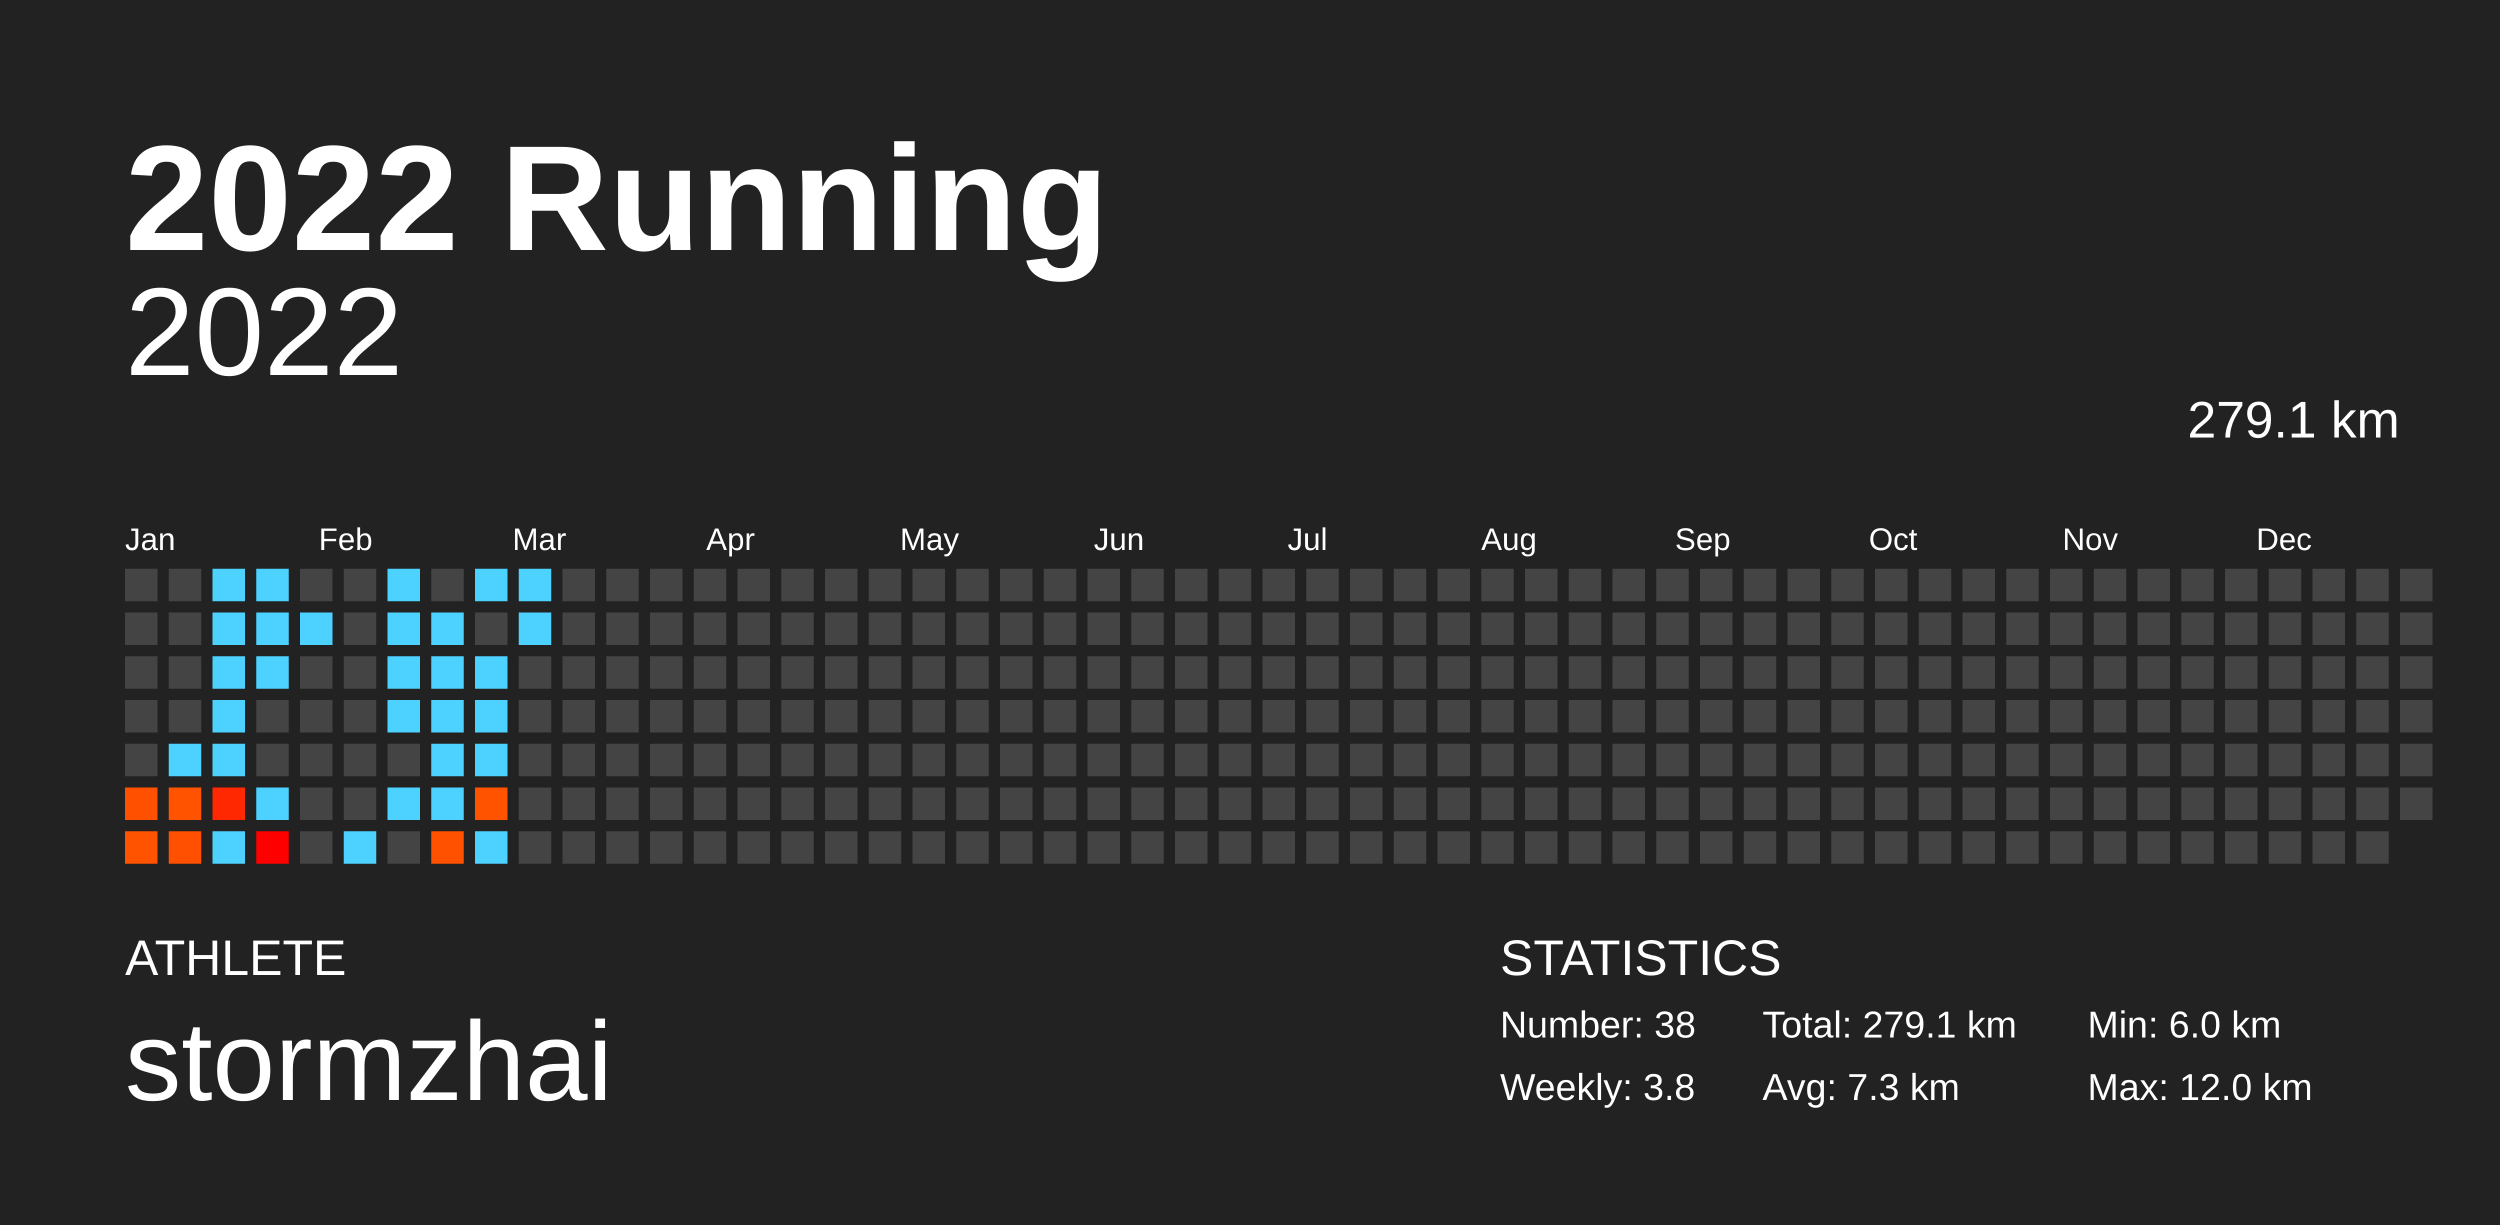
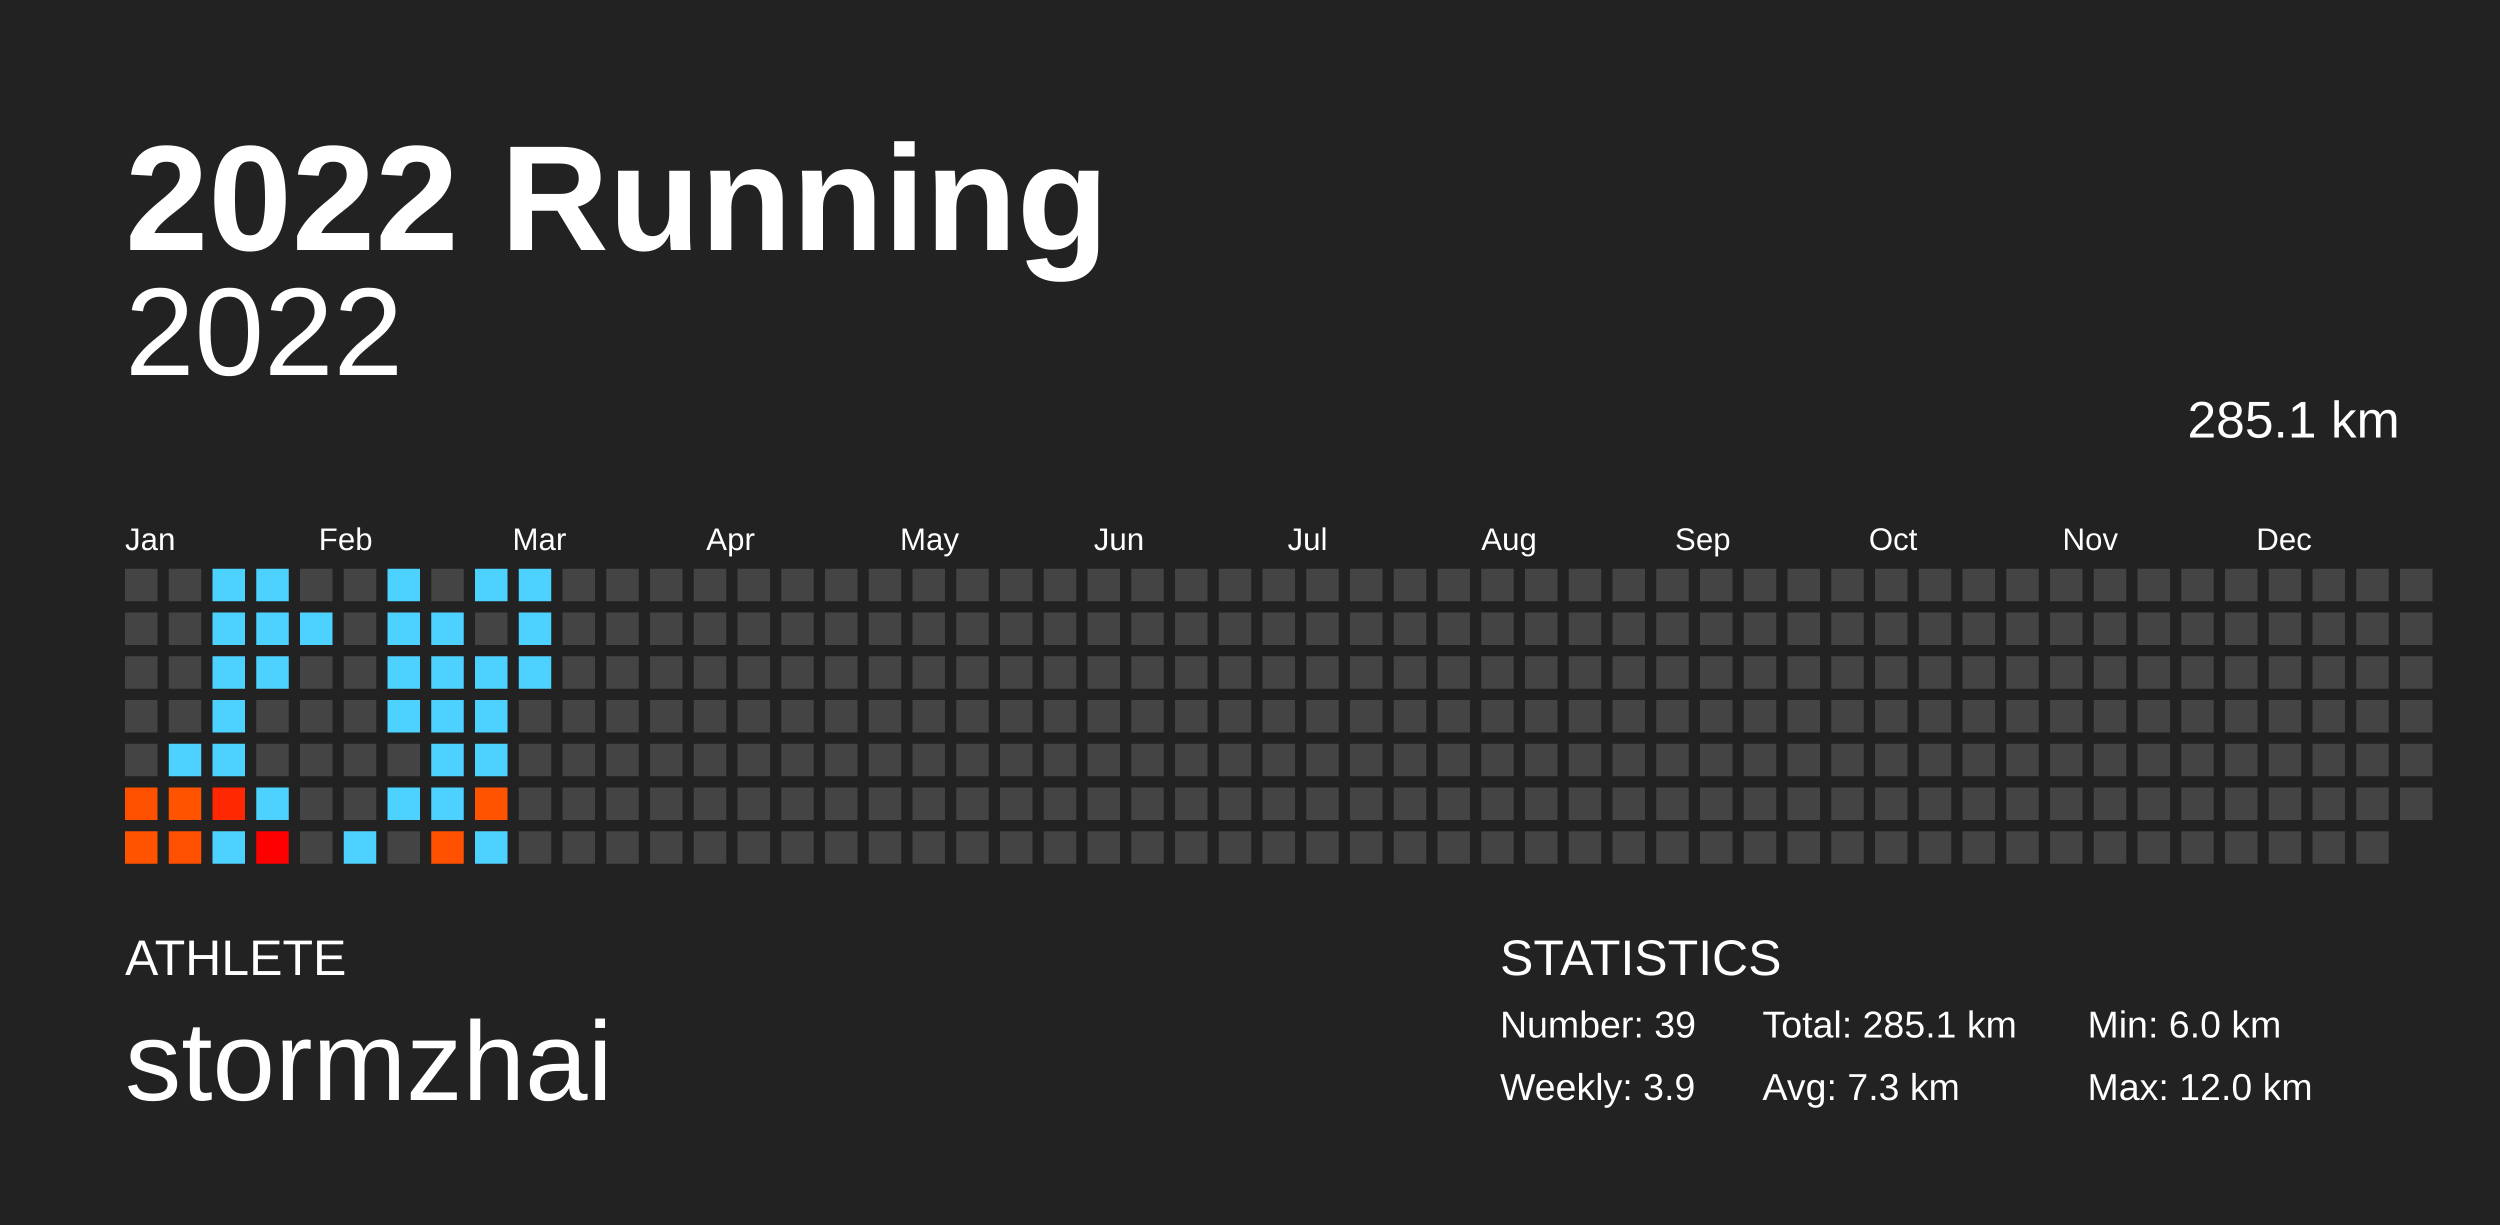
<svg xmlns="http://www.w3.org/2000/svg" baseProfile="full" height="98mm" version="1.1" viewBox="0,0,200,98" width="200mm">
  <defs />
  <rect fill="#222222" height="98" width="200" x="0" y="0" />
  <text fill="#FFFFFF" style="font-size:12px; font-family:Arial; font-weight:bold;" x="10" y="20">2022 Running</text>
  <text fill="#FFFFFF" style="font-size:4px; font-family:Arial" x="10" y="78">ATHLETE</text>
  <text fill="#FFFFFF" style="font-size:9px; font-family:Arial" x="10" y="88">stormzhai</text>
  <text fill="#FFFFFF" style="font-size:4px; font-family:Arial" x="120" y="78">STATISTICS</text>
-   <text fill="#FFFFFF" style="font-size:3px; font-family:Arial" x="120" y="83">Number: 38</text>
-   <text fill="#FFFFFF" style="font-size:3px; font-family:Arial" x="120" y="88">Weekly: 3.8</text>
-   <text fill="#FFFFFF" style="font-size:3px; font-family:Arial" x="141" y="83">Total: 279.1 km</text>
+   <text fill="#FFFFFF" style="font-size:3px; font-family:Arial" x="120" y="83">Number: 39</text>
+   <text fill="#FFFFFF" style="font-size:3px; font-family:Arial" x="120" y="88">Weekly: 3.9</text>
+   <text fill="#FFFFFF" style="font-size:3px; font-family:Arial" x="141" y="83">Total: 285.1 km</text>
  <text fill="#FFFFFF" style="font-size:3px; font-family:Arial" x="141" y="88">Avg: 7.3 km</text>
  <text fill="#FFFFFF" style="font-size:3px; font-family:Arial" x="167" y="83">Min: 6.0 km</text>
  <text fill="#FFFFFF" style="font-size:3px; font-family:Arial" x="167" y="88">Max: 12.0 km</text>
  <text alignment-baseline="hanging" fill="#FFFFFF" style="font-size:10.0px; font-family:Arial;" x="10" y="30">2022</text>
-   <text alignment-baseline="hanging" fill="#FFFFFF" style="font-size:4.125px; font-family:Arial;" x="175" y="35">279.1 km</text>
+   <text alignment-baseline="hanging" fill="#FFFFFF" style="font-size:4.125px; font-family:Arial;" x="175" y="35">285.1 km</text>
  <text fill="#FFFFFF" style="font-size:2.5px; font-family:Arial" x="10.0" y="44">Jan</text>
  <text fill="#FFFFFF" style="font-size:2.5px; font-family:Arial" x="25.5" y="44">Feb</text>
  <text fill="#FFFFFF" style="font-size:2.5px; font-family:Arial" x="41.0" y="44">Mar</text>
  <text fill="#FFFFFF" style="font-size:2.5px; font-family:Arial" x="56.5" y="44">Apr</text>
  <text fill="#FFFFFF" style="font-size:2.5px; font-family:Arial" x="72.0" y="44">May</text>
  <text fill="#FFFFFF" style="font-size:2.5px; font-family:Arial" x="87.5" y="44">Jun</text>
  <text fill="#FFFFFF" style="font-size:2.5px; font-family:Arial" x="103.0" y="44">Jul</text>
  <text fill="#FFFFFF" style="font-size:2.5px; font-family:Arial" x="118.5" y="44">Aug</text>
  <text fill="#FFFFFF" style="font-size:2.5px; font-family:Arial" x="134.0" y="44">Sep</text>
  <text fill="#FFFFFF" style="font-size:2.5px; font-family:Arial" x="149.5" y="44">Oct</text>
  <text fill="#FFFFFF" style="font-size:2.5px; font-family:Arial" x="165.0" y="44">Nov</text>
  <text fill="#FFFFFF" style="font-size:2.5px; font-family:Arial" x="180.5" y="44">Dec</text>
  <rect fill="#444444" height="2.6" width="2.6" x="10.0" y="45.5" />
  <rect fill="#444444" height="2.6" width="2.6" x="10.0" y="49.0" />
  <rect fill="#444444" height="2.6" width="2.6" x="10.0" y="52.5" />
  <rect fill="#444444" height="2.6" width="2.6" x="10.0" y="56.0" />
  <rect fill="#444444" height="2.6" width="2.6" x="10.0" y="59.5" />
  <rect fill="#ff5000" height="2.6" width="2.6" x="10.0" y="63.0" />
  <rect fill="#ff5300" height="2.6" width="2.6" x="10.0" y="66.5" />
  <rect fill="#444444" height="2.6" width="2.6" x="13.5" y="45.5" />
  <rect fill="#444444" height="2.6" width="2.6" x="13.5" y="49.0" />
  <rect fill="#444444" height="2.6" width="2.6" x="13.5" y="52.5" />
  <rect fill="#444444" height="2.6" width="2.6" x="13.5" y="56.0" />
  <rect fill="#4dd2ff" height="2.6" width="2.6" x="13.5" y="59.5" />
  <rect fill="#ff5300" height="2.6" width="2.6" x="13.5" y="63.0" />
  <rect fill="#ff4f00" height="2.6" width="2.6" x="13.5" y="66.5" />
  <rect fill="#4dd2ff" height="2.6" width="2.6" x="17.0" y="45.5" />
  <rect fill="#4dd2ff" height="2.6" width="2.6" x="17.0" y="49.0" />
  <rect fill="#4dd2ff" height="2.6" width="2.6" x="17.0" y="52.5" />
  <rect fill="#4dd2ff" height="2.6" width="2.6" x="17.0" y="56.0" />
  <rect fill="#4dd2ff" height="2.6" width="2.6" x="17.0" y="59.5" />
  <rect fill="#ff2800" height="2.6" width="2.6" x="17.0" y="63.0" />
  <rect fill="#4dd2ff" height="2.6" width="2.6" x="17.0" y="66.5" />
  <rect fill="#4dd2ff" height="2.6" width="2.6" x="20.5" y="45.5" />
  <rect fill="#4dd2ff" height="2.6" width="2.6" x="20.5" y="49.0" />
  <rect fill="#4dd2ff" height="2.6" width="2.6" x="20.5" y="52.5" />
  <rect fill="#444444" height="2.6" width="2.6" x="20.5" y="56.0" />
  <rect fill="#444444" height="2.6" width="2.6" x="20.5" y="59.5" />
  <rect fill="#4dd2ff" height="2.6" width="2.6" x="20.5" y="63.0" />
  <rect fill="#ff0000" height="2.6" width="2.6" x="20.5" y="66.5" />
  <rect fill="#444444" height="2.6" width="2.6" x="24.0" y="45.5" />
  <rect fill="#4dd2ff" height="2.6" width="2.6" x="24.0" y="49.0" />
  <rect fill="#444444" height="2.6" width="2.6" x="24.0" y="52.5" />
  <rect fill="#444444" height="2.6" width="2.6" x="24.0" y="56.0" />
  <rect fill="#444444" height="2.6" width="2.6" x="24.0" y="59.5" />
  <rect fill="#444444" height="2.6" width="2.6" x="24.0" y="63.0" />
  <rect fill="#444444" height="2.6" width="2.6" x="24.0" y="66.5" />
  <rect fill="#444444" height="2.6" width="2.6" x="27.5" y="45.5" />
  <rect fill="#444444" height="2.6" width="2.6" x="27.5" y="49.0" />
  <rect fill="#444444" height="2.6" width="2.6" x="27.5" y="52.5" />
  <rect fill="#444444" height="2.6" width="2.6" x="27.5" y="56.0" />
  <rect fill="#444444" height="2.6" width="2.6" x="27.5" y="59.5" />
  <rect fill="#444444" height="2.6" width="2.6" x="27.5" y="63.0" />
  <rect fill="#4dd2ff" height="2.6" width="2.6" x="27.5" y="66.5" />
  <rect fill="#4dd2ff" height="2.6" width="2.6" x="31.0" y="45.5" />
  <rect fill="#4dd2ff" height="2.6" width="2.6" x="31.0" y="49.0" />
  <rect fill="#4dd2ff" height="2.6" width="2.6" x="31.0" y="52.5" />
  <rect fill="#4dd2ff" height="2.6" width="2.6" x="31.0" y="56.0" />
  <rect fill="#444444" height="2.6" width="2.6" x="31.0" y="59.5" />
  <rect fill="#4dd2ff" height="2.6" width="2.6" x="31.0" y="63.0" />
  <rect fill="#444444" height="2.6" width="2.6" x="31.0" y="66.5" />
  <rect fill="#444444" height="2.6" width="2.6" x="34.5" y="45.5" />
  <rect fill="#4dd2ff" height="2.6" width="2.6" x="34.5" y="49.0" />
  <rect fill="#4dd2ff" height="2.6" width="2.6" x="34.5" y="52.5" />
  <rect fill="#4dd2ff" height="2.6" width="2.6" x="34.5" y="56.0" />
  <rect fill="#4dd2ff" height="2.6" width="2.6" x="34.5" y="59.5" />
  <rect fill="#4dd2ff" height="2.6" width="2.6" x="34.5" y="63.0" />
  <rect fill="#ff5100" height="2.6" width="2.6" x="34.5" y="66.5" />
  <rect fill="#4dd2ff" height="2.6" width="2.6" x="38.0" y="45.5" />
  <rect fill="#444444" height="2.6" width="2.6" x="38.0" y="49.0" />
  <rect fill="#4dd2ff" height="2.6" width="2.6" x="38.0" y="52.5" />
  <rect fill="#4dd2ff" height="2.6" width="2.6" x="38.0" y="56.0" />
  <rect fill="#4dd2ff" height="2.6" width="2.6" x="38.0" y="59.5" />
  <rect fill="#ff5300" height="2.6" width="2.6" x="38.0" y="63.0" />
  <rect fill="#4dd2ff" height="2.6" width="2.6" x="38.0" y="66.5" />
  <rect fill="#4dd2ff" height="2.6" width="2.6" x="41.5" y="45.5" />
  <rect fill="#4dd2ff" height="2.6" width="2.6" x="41.5" y="49.0" />
-   <rect fill="#444444" height="2.6" width="2.6" x="41.5" y="52.5" />
+   <rect fill="#4dd2ff" height="2.6" width="2.6" x="41.5" y="52.5" />
  <rect fill="#444444" height="2.6" width="2.6" x="41.5" y="56.0" />
  <rect fill="#444444" height="2.6" width="2.6" x="41.5" y="59.5" />
  <rect fill="#444444" height="2.6" width="2.6" x="41.5" y="63.0" />
  <rect fill="#444444" height="2.6" width="2.6" x="41.5" y="66.5" />
  <rect fill="#444444" height="2.6" width="2.6" x="45.0" y="45.5" />
  <rect fill="#444444" height="2.6" width="2.6" x="45.0" y="49.0" />
  <rect fill="#444444" height="2.6" width="2.6" x="45.0" y="52.5" />
  <rect fill="#444444" height="2.6" width="2.6" x="45.0" y="56.0" />
  <rect fill="#444444" height="2.6" width="2.6" x="45.0" y="59.5" />
  <rect fill="#444444" height="2.6" width="2.6" x="45.0" y="63.0" />
  <rect fill="#444444" height="2.6" width="2.6" x="45.0" y="66.5" />
  <rect fill="#444444" height="2.6" width="2.6" x="48.5" y="45.5" />
  <rect fill="#444444" height="2.6" width="2.6" x="48.5" y="49.0" />
  <rect fill="#444444" height="2.6" width="2.6" x="48.5" y="52.5" />
  <rect fill="#444444" height="2.6" width="2.6" x="48.5" y="56.0" />
  <rect fill="#444444" height="2.6" width="2.6" x="48.5" y="59.5" />
  <rect fill="#444444" height="2.6" width="2.6" x="48.5" y="63.0" />
  <rect fill="#444444" height="2.6" width="2.6" x="48.5" y="66.5" />
  <rect fill="#444444" height="2.6" width="2.6" x="52.0" y="45.5" />
  <rect fill="#444444" height="2.6" width="2.6" x="52.0" y="49.0" />
  <rect fill="#444444" height="2.6" width="2.6" x="52.0" y="52.5" />
  <rect fill="#444444" height="2.6" width="2.6" x="52.0" y="56.0" />
  <rect fill="#444444" height="2.6" width="2.6" x="52.0" y="59.5" />
  <rect fill="#444444" height="2.6" width="2.6" x="52.0" y="63.0" />
  <rect fill="#444444" height="2.6" width="2.6" x="52.0" y="66.5" />
  <rect fill="#444444" height="2.6" width="2.6" x="55.5" y="45.5" />
  <rect fill="#444444" height="2.6" width="2.6" x="55.5" y="49.0" />
  <rect fill="#444444" height="2.6" width="2.6" x="55.5" y="52.5" />
  <rect fill="#444444" height="2.6" width="2.6" x="55.5" y="56.0" />
  <rect fill="#444444" height="2.6" width="2.6" x="55.5" y="59.5" />
  <rect fill="#444444" height="2.6" width="2.6" x="55.5" y="63.0" />
  <rect fill="#444444" height="2.6" width="2.6" x="55.5" y="66.5" />
  <rect fill="#444444" height="2.6" width="2.6" x="59.0" y="45.5" />
  <rect fill="#444444" height="2.6" width="2.6" x="59.0" y="49.0" />
  <rect fill="#444444" height="2.6" width="2.6" x="59.0" y="52.5" />
  <rect fill="#444444" height="2.6" width="2.6" x="59.0" y="56.0" />
  <rect fill="#444444" height="2.6" width="2.6" x="59.0" y="59.5" />
  <rect fill="#444444" height="2.6" width="2.6" x="59.0" y="63.0" />
  <rect fill="#444444" height="2.6" width="2.6" x="59.0" y="66.5" />
  <rect fill="#444444" height="2.6" width="2.6" x="62.5" y="45.5" />
  <rect fill="#444444" height="2.6" width="2.6" x="62.5" y="49.0" />
  <rect fill="#444444" height="2.6" width="2.6" x="62.5" y="52.5" />
  <rect fill="#444444" height="2.6" width="2.6" x="62.5" y="56.0" />
  <rect fill="#444444" height="2.6" width="2.6" x="62.5" y="59.5" />
  <rect fill="#444444" height="2.6" width="2.6" x="62.5" y="63.0" />
  <rect fill="#444444" height="2.6" width="2.6" x="62.5" y="66.5" />
  <rect fill="#444444" height="2.6" width="2.6" x="66.0" y="45.5" />
  <rect fill="#444444" height="2.6" width="2.6" x="66.0" y="49.0" />
  <rect fill="#444444" height="2.6" width="2.6" x="66.0" y="52.5" />
  <rect fill="#444444" height="2.6" width="2.6" x="66.0" y="56.0" />
  <rect fill="#444444" height="2.6" width="2.6" x="66.0" y="59.5" />
  <rect fill="#444444" height="2.6" width="2.6" x="66.0" y="63.0" />
  <rect fill="#444444" height="2.6" width="2.6" x="66.0" y="66.5" />
  <rect fill="#444444" height="2.6" width="2.6" x="69.5" y="45.5" />
  <rect fill="#444444" height="2.6" width="2.6" x="69.5" y="49.0" />
  <rect fill="#444444" height="2.6" width="2.6" x="69.5" y="52.5" />
  <rect fill="#444444" height="2.6" width="2.6" x="69.5" y="56.0" />
  <rect fill="#444444" height="2.6" width="2.6" x="69.5" y="59.5" />
  <rect fill="#444444" height="2.6" width="2.6" x="69.5" y="63.0" />
  <rect fill="#444444" height="2.6" width="2.6" x="69.5" y="66.5" />
  <rect fill="#444444" height="2.6" width="2.6" x="73.0" y="45.5" />
  <rect fill="#444444" height="2.6" width="2.6" x="73.0" y="49.0" />
  <rect fill="#444444" height="2.6" width="2.6" x="73.0" y="52.5" />
  <rect fill="#444444" height="2.6" width="2.6" x="73.0" y="56.0" />
  <rect fill="#444444" height="2.6" width="2.6" x="73.0" y="59.5" />
  <rect fill="#444444" height="2.6" width="2.6" x="73.0" y="63.0" />
  <rect fill="#444444" height="2.6" width="2.6" x="73.0" y="66.5" />
  <rect fill="#444444" height="2.6" width="2.6" x="76.5" y="45.5" />
  <rect fill="#444444" height="2.6" width="2.6" x="76.5" y="49.0" />
  <rect fill="#444444" height="2.6" width="2.6" x="76.5" y="52.5" />
  <rect fill="#444444" height="2.6" width="2.6" x="76.5" y="56.0" />
  <rect fill="#444444" height="2.6" width="2.6" x="76.5" y="59.5" />
  <rect fill="#444444" height="2.6" width="2.6" x="76.5" y="63.0" />
  <rect fill="#444444" height="2.6" width="2.6" x="76.5" y="66.5" />
  <rect fill="#444444" height="2.6" width="2.6" x="80.0" y="45.5" />
  <rect fill="#444444" height="2.6" width="2.6" x="80.0" y="49.0" />
  <rect fill="#444444" height="2.6" width="2.6" x="80.0" y="52.5" />
  <rect fill="#444444" height="2.6" width="2.6" x="80.0" y="56.0" />
  <rect fill="#444444" height="2.6" width="2.6" x="80.0" y="59.5" />
  <rect fill="#444444" height="2.6" width="2.6" x="80.0" y="63.0" />
  <rect fill="#444444" height="2.6" width="2.6" x="80.0" y="66.5" />
  <rect fill="#444444" height="2.6" width="2.6" x="83.5" y="45.5" />
  <rect fill="#444444" height="2.6" width="2.6" x="83.5" y="49.0" />
  <rect fill="#444444" height="2.6" width="2.6" x="83.5" y="52.5" />
  <rect fill="#444444" height="2.6" width="2.6" x="83.5" y="56.0" />
  <rect fill="#444444" height="2.6" width="2.6" x="83.5" y="59.5" />
  <rect fill="#444444" height="2.6" width="2.6" x="83.5" y="63.0" />
  <rect fill="#444444" height="2.6" width="2.6" x="83.5" y="66.5" />
  <rect fill="#444444" height="2.6" width="2.6" x="87.0" y="45.5" />
  <rect fill="#444444" height="2.6" width="2.6" x="87.0" y="49.0" />
  <rect fill="#444444" height="2.6" width="2.6" x="87.0" y="52.5" />
  <rect fill="#444444" height="2.6" width="2.6" x="87.0" y="56.0" />
  <rect fill="#444444" height="2.6" width="2.6" x="87.0" y="59.5" />
  <rect fill="#444444" height="2.6" width="2.6" x="87.0" y="63.0" />
  <rect fill="#444444" height="2.6" width="2.6" x="87.0" y="66.5" />
  <rect fill="#444444" height="2.6" width="2.6" x="90.5" y="45.5" />
  <rect fill="#444444" height="2.6" width="2.6" x="90.5" y="49.0" />
  <rect fill="#444444" height="2.6" width="2.6" x="90.5" y="52.5" />
  <rect fill="#444444" height="2.6" width="2.6" x="90.5" y="56.0" />
  <rect fill="#444444" height="2.6" width="2.6" x="90.5" y="59.5" />
  <rect fill="#444444" height="2.6" width="2.6" x="90.5" y="63.0" />
  <rect fill="#444444" height="2.6" width="2.6" x="90.5" y="66.5" />
  <rect fill="#444444" height="2.6" width="2.6" x="94.0" y="45.5" />
  <rect fill="#444444" height="2.6" width="2.6" x="94.0" y="49.0" />
  <rect fill="#444444" height="2.6" width="2.6" x="94.0" y="52.5" />
  <rect fill="#444444" height="2.6" width="2.6" x="94.0" y="56.0" />
  <rect fill="#444444" height="2.6" width="2.6" x="94.0" y="59.5" />
  <rect fill="#444444" height="2.6" width="2.6" x="94.0" y="63.0" />
  <rect fill="#444444" height="2.6" width="2.6" x="94.0" y="66.5" />
  <rect fill="#444444" height="2.6" width="2.6" x="97.5" y="45.5" />
  <rect fill="#444444" height="2.6" width="2.6" x="97.5" y="49.0" />
  <rect fill="#444444" height="2.6" width="2.6" x="97.5" y="52.5" />
  <rect fill="#444444" height="2.6" width="2.6" x="97.5" y="56.0" />
  <rect fill="#444444" height="2.6" width="2.6" x="97.5" y="59.5" />
  <rect fill="#444444" height="2.6" width="2.6" x="97.5" y="63.0" />
  <rect fill="#444444" height="2.6" width="2.6" x="97.5" y="66.5" />
  <rect fill="#444444" height="2.6" width="2.6" x="101.0" y="45.5" />
  <rect fill="#444444" height="2.6" width="2.6" x="101.0" y="49.0" />
  <rect fill="#444444" height="2.6" width="2.6" x="101.0" y="52.5" />
  <rect fill="#444444" height="2.6" width="2.6" x="101.0" y="56.0" />
  <rect fill="#444444" height="2.6" width="2.6" x="101.0" y="59.5" />
  <rect fill="#444444" height="2.6" width="2.6" x="101.0" y="63.0" />
  <rect fill="#444444" height="2.6" width="2.6" x="101.0" y="66.5" />
  <rect fill="#444444" height="2.6" width="2.6" x="104.5" y="45.5" />
  <rect fill="#444444" height="2.6" width="2.6" x="104.5" y="49.0" />
  <rect fill="#444444" height="2.6" width="2.6" x="104.5" y="52.5" />
  <rect fill="#444444" height="2.6" width="2.6" x="104.5" y="56.0" />
  <rect fill="#444444" height="2.6" width="2.6" x="104.5" y="59.5" />
  <rect fill="#444444" height="2.6" width="2.6" x="104.5" y="63.0" />
  <rect fill="#444444" height="2.6" width="2.6" x="104.5" y="66.5" />
  <rect fill="#444444" height="2.6" width="2.6" x="108.0" y="45.5" />
  <rect fill="#444444" height="2.6" width="2.6" x="108.0" y="49.0" />
  <rect fill="#444444" height="2.6" width="2.6" x="108.0" y="52.5" />
  <rect fill="#444444" height="2.6" width="2.6" x="108.0" y="56.0" />
  <rect fill="#444444" height="2.6" width="2.6" x="108.0" y="59.5" />
  <rect fill="#444444" height="2.6" width="2.6" x="108.0" y="63.0" />
  <rect fill="#444444" height="2.6" width="2.6" x="108.0" y="66.5" />
  <rect fill="#444444" height="2.6" width="2.6" x="111.5" y="45.5" />
  <rect fill="#444444" height="2.6" width="2.6" x="111.5" y="49.0" />
  <rect fill="#444444" height="2.6" width="2.6" x="111.5" y="52.5" />
  <rect fill="#444444" height="2.6" width="2.6" x="111.5" y="56.0" />
  <rect fill="#444444" height="2.6" width="2.6" x="111.5" y="59.5" />
  <rect fill="#444444" height="2.6" width="2.6" x="111.5" y="63.0" />
  <rect fill="#444444" height="2.6" width="2.6" x="111.5" y="66.5" />
  <rect fill="#444444" height="2.6" width="2.6" x="115.0" y="45.5" />
  <rect fill="#444444" height="2.6" width="2.6" x="115.0" y="49.0" />
  <rect fill="#444444" height="2.6" width="2.6" x="115.0" y="52.5" />
  <rect fill="#444444" height="2.6" width="2.6" x="115.0" y="56.0" />
  <rect fill="#444444" height="2.6" width="2.6" x="115.0" y="59.5" />
  <rect fill="#444444" height="2.6" width="2.6" x="115.0" y="63.0" />
  <rect fill="#444444" height="2.6" width="2.6" x="115.0" y="66.5" />
  <rect fill="#444444" height="2.6" width="2.6" x="118.5" y="45.5" />
  <rect fill="#444444" height="2.6" width="2.6" x="118.5" y="49.0" />
  <rect fill="#444444" height="2.6" width="2.6" x="118.5" y="52.5" />
  <rect fill="#444444" height="2.6" width="2.6" x="118.5" y="56.0" />
  <rect fill="#444444" height="2.6" width="2.6" x="118.5" y="59.5" />
  <rect fill="#444444" height="2.6" width="2.6" x="118.5" y="63.0" />
  <rect fill="#444444" height="2.6" width="2.6" x="118.5" y="66.5" />
  <rect fill="#444444" height="2.6" width="2.6" x="122.0" y="45.5" />
  <rect fill="#444444" height="2.6" width="2.6" x="122.0" y="49.0" />
  <rect fill="#444444" height="2.6" width="2.6" x="122.0" y="52.5" />
  <rect fill="#444444" height="2.6" width="2.6" x="122.0" y="56.0" />
  <rect fill="#444444" height="2.6" width="2.6" x="122.0" y="59.5" />
  <rect fill="#444444" height="2.6" width="2.6" x="122.0" y="63.0" />
  <rect fill="#444444" height="2.6" width="2.6" x="122.0" y="66.5" />
  <rect fill="#444444" height="2.6" width="2.6" x="125.5" y="45.5" />
  <rect fill="#444444" height="2.6" width="2.6" x="125.5" y="49.0" />
  <rect fill="#444444" height="2.6" width="2.6" x="125.5" y="52.5" />
  <rect fill="#444444" height="2.6" width="2.6" x="125.5" y="56.0" />
  <rect fill="#444444" height="2.6" width="2.6" x="125.5" y="59.5" />
  <rect fill="#444444" height="2.6" width="2.6" x="125.5" y="63.0" />
  <rect fill="#444444" height="2.6" width="2.6" x="125.5" y="66.5" />
  <rect fill="#444444" height="2.6" width="2.6" x="129.0" y="45.5" />
  <rect fill="#444444" height="2.6" width="2.6" x="129.0" y="49.0" />
  <rect fill="#444444" height="2.6" width="2.6" x="129.0" y="52.5" />
  <rect fill="#444444" height="2.6" width="2.6" x="129.0" y="56.0" />
  <rect fill="#444444" height="2.6" width="2.6" x="129.0" y="59.5" />
  <rect fill="#444444" height="2.6" width="2.6" x="129.0" y="63.0" />
  <rect fill="#444444" height="2.6" width="2.6" x="129.0" y="66.5" />
  <rect fill="#444444" height="2.6" width="2.6" x="132.5" y="45.5" />
  <rect fill="#444444" height="2.6" width="2.6" x="132.5" y="49.0" />
  <rect fill="#444444" height="2.6" width="2.6" x="132.5" y="52.5" />
  <rect fill="#444444" height="2.6" width="2.6" x="132.5" y="56.0" />
  <rect fill="#444444" height="2.6" width="2.6" x="132.5" y="59.5" />
  <rect fill="#444444" height="2.6" width="2.6" x="132.5" y="63.0" />
  <rect fill="#444444" height="2.6" width="2.6" x="132.5" y="66.5" />
  <rect fill="#444444" height="2.6" width="2.6" x="136.0" y="45.5" />
  <rect fill="#444444" height="2.6" width="2.6" x="136.0" y="49.0" />
  <rect fill="#444444" height="2.6" width="2.6" x="136.0" y="52.5" />
  <rect fill="#444444" height="2.6" width="2.6" x="136.0" y="56.0" />
  <rect fill="#444444" height="2.6" width="2.6" x="136.0" y="59.5" />
  <rect fill="#444444" height="2.6" width="2.6" x="136.0" y="63.0" />
  <rect fill="#444444" height="2.6" width="2.6" x="136.0" y="66.5" />
  <rect fill="#444444" height="2.6" width="2.6" x="139.5" y="45.5" />
  <rect fill="#444444" height="2.6" width="2.6" x="139.5" y="49.0" />
  <rect fill="#444444" height="2.6" width="2.6" x="139.5" y="52.5" />
  <rect fill="#444444" height="2.6" width="2.6" x="139.5" y="56.0" />
  <rect fill="#444444" height="2.6" width="2.6" x="139.5" y="59.5" />
  <rect fill="#444444" height="2.6" width="2.6" x="139.5" y="63.0" />
  <rect fill="#444444" height="2.6" width="2.6" x="139.5" y="66.5" />
  <rect fill="#444444" height="2.6" width="2.6" x="143.0" y="45.5" />
  <rect fill="#444444" height="2.6" width="2.6" x="143.0" y="49.0" />
  <rect fill="#444444" height="2.6" width="2.6" x="143.0" y="52.5" />
  <rect fill="#444444" height="2.6" width="2.6" x="143.0" y="56.0" />
  <rect fill="#444444" height="2.6" width="2.6" x="143.0" y="59.5" />
  <rect fill="#444444" height="2.6" width="2.6" x="143.0" y="63.0" />
  <rect fill="#444444" height="2.6" width="2.6" x="143.0" y="66.5" />
  <rect fill="#444444" height="2.6" width="2.6" x="146.5" y="45.5" />
  <rect fill="#444444" height="2.6" width="2.6" x="146.5" y="49.0" />
  <rect fill="#444444" height="2.6" width="2.6" x="146.5" y="52.5" />
  <rect fill="#444444" height="2.6" width="2.6" x="146.5" y="56.0" />
  <rect fill="#444444" height="2.6" width="2.6" x="146.5" y="59.5" />
  <rect fill="#444444" height="2.6" width="2.6" x="146.5" y="63.0" />
  <rect fill="#444444" height="2.6" width="2.6" x="146.5" y="66.5" />
  <rect fill="#444444" height="2.6" width="2.6" x="150.0" y="45.5" />
  <rect fill="#444444" height="2.6" width="2.6" x="150.0" y="49.0" />
  <rect fill="#444444" height="2.6" width="2.6" x="150.0" y="52.5" />
  <rect fill="#444444" height="2.6" width="2.6" x="150.0" y="56.0" />
  <rect fill="#444444" height="2.6" width="2.6" x="150.0" y="59.5" />
  <rect fill="#444444" height="2.6" width="2.6" x="150.0" y="63.0" />
  <rect fill="#444444" height="2.6" width="2.6" x="150.0" y="66.5" />
  <rect fill="#444444" height="2.6" width="2.6" x="153.5" y="45.5" />
  <rect fill="#444444" height="2.6" width="2.6" x="153.5" y="49.0" />
  <rect fill="#444444" height="2.6" width="2.6" x="153.5" y="52.5" />
  <rect fill="#444444" height="2.6" width="2.6" x="153.5" y="56.0" />
  <rect fill="#444444" height="2.6" width="2.6" x="153.5" y="59.5" />
  <rect fill="#444444" height="2.6" width="2.6" x="153.5" y="63.0" />
  <rect fill="#444444" height="2.6" width="2.6" x="153.5" y="66.5" />
  <rect fill="#444444" height="2.6" width="2.6" x="157.0" y="45.5" />
  <rect fill="#444444" height="2.6" width="2.6" x="157.0" y="49.0" />
  <rect fill="#444444" height="2.6" width="2.6" x="157.0" y="52.5" />
  <rect fill="#444444" height="2.6" width="2.6" x="157.0" y="56.0" />
  <rect fill="#444444" height="2.6" width="2.6" x="157.0" y="59.5" />
  <rect fill="#444444" height="2.6" width="2.6" x="157.0" y="63.0" />
  <rect fill="#444444" height="2.6" width="2.6" x="157.0" y="66.5" />
  <rect fill="#444444" height="2.6" width="2.6" x="160.5" y="45.5" />
  <rect fill="#444444" height="2.6" width="2.6" x="160.5" y="49.0" />
  <rect fill="#444444" height="2.6" width="2.6" x="160.5" y="52.5" />
  <rect fill="#444444" height="2.6" width="2.6" x="160.5" y="56.0" />
  <rect fill="#444444" height="2.6" width="2.6" x="160.5" y="59.5" />
  <rect fill="#444444" height="2.6" width="2.6" x="160.5" y="63.0" />
  <rect fill="#444444" height="2.6" width="2.6" x="160.5" y="66.5" />
  <rect fill="#444444" height="2.6" width="2.6" x="164.0" y="45.5" />
  <rect fill="#444444" height="2.6" width="2.6" x="164.0" y="49.0" />
  <rect fill="#444444" height="2.6" width="2.6" x="164.0" y="52.5" />
  <rect fill="#444444" height="2.6" width="2.6" x="164.0" y="56.0" />
  <rect fill="#444444" height="2.6" width="2.6" x="164.0" y="59.5" />
  <rect fill="#444444" height="2.6" width="2.6" x="164.0" y="63.0" />
  <rect fill="#444444" height="2.6" width="2.6" x="164.0" y="66.5" />
  <rect fill="#444444" height="2.6" width="2.6" x="167.5" y="45.5" />
  <rect fill="#444444" height="2.6" width="2.6" x="167.5" y="49.0" />
  <rect fill="#444444" height="2.6" width="2.6" x="167.5" y="52.5" />
  <rect fill="#444444" height="2.6" width="2.6" x="167.5" y="56.0" />
  <rect fill="#444444" height="2.6" width="2.6" x="167.5" y="59.5" />
  <rect fill="#444444" height="2.6" width="2.6" x="167.5" y="63.0" />
  <rect fill="#444444" height="2.6" width="2.6" x="167.5" y="66.5" />
  <rect fill="#444444" height="2.6" width="2.6" x="171.0" y="45.5" />
  <rect fill="#444444" height="2.6" width="2.6" x="171.0" y="49.0" />
  <rect fill="#444444" height="2.6" width="2.6" x="171.0" y="52.5" />
  <rect fill="#444444" height="2.6" width="2.6" x="171.0" y="56.0" />
  <rect fill="#444444" height="2.6" width="2.6" x="171.0" y="59.5" />
  <rect fill="#444444" height="2.6" width="2.6" x="171.0" y="63.0" />
  <rect fill="#444444" height="2.6" width="2.6" x="171.0" y="66.5" />
  <rect fill="#444444" height="2.6" width="2.6" x="174.5" y="45.5" />
  <rect fill="#444444" height="2.6" width="2.6" x="174.5" y="49.0" />
  <rect fill="#444444" height="2.6" width="2.6" x="174.5" y="52.5" />
  <rect fill="#444444" height="2.6" width="2.6" x="174.5" y="56.0" />
  <rect fill="#444444" height="2.6" width="2.6" x="174.5" y="59.5" />
  <rect fill="#444444" height="2.6" width="2.6" x="174.5" y="63.0" />
  <rect fill="#444444" height="2.6" width="2.6" x="174.5" y="66.5" />
  <rect fill="#444444" height="2.6" width="2.6" x="178.0" y="45.5" />
  <rect fill="#444444" height="2.6" width="2.6" x="178.0" y="49.0" />
  <rect fill="#444444" height="2.6" width="2.6" x="178.0" y="52.5" />
  <rect fill="#444444" height="2.6" width="2.6" x="178.0" y="56.0" />
  <rect fill="#444444" height="2.6" width="2.6" x="178.0" y="59.5" />
  <rect fill="#444444" height="2.6" width="2.6" x="178.0" y="63.0" />
  <rect fill="#444444" height="2.6" width="2.6" x="178.0" y="66.5" />
  <rect fill="#444444" height="2.6" width="2.6" x="181.5" y="45.5" />
  <rect fill="#444444" height="2.6" width="2.6" x="181.5" y="49.0" />
  <rect fill="#444444" height="2.6" width="2.6" x="181.5" y="52.5" />
  <rect fill="#444444" height="2.6" width="2.6" x="181.5" y="56.0" />
  <rect fill="#444444" height="2.6" width="2.6" x="181.5" y="59.5" />
  <rect fill="#444444" height="2.6" width="2.6" x="181.5" y="63.0" />
  <rect fill="#444444" height="2.6" width="2.6" x="181.5" y="66.5" />
  <rect fill="#444444" height="2.6" width="2.6" x="185.0" y="45.5" />
  <rect fill="#444444" height="2.6" width="2.6" x="185.0" y="49.0" />
  <rect fill="#444444" height="2.6" width="2.6" x="185.0" y="52.5" />
  <rect fill="#444444" height="2.6" width="2.6" x="185.0" y="56.0" />
  <rect fill="#444444" height="2.6" width="2.6" x="185.0" y="59.5" />
  <rect fill="#444444" height="2.6" width="2.6" x="185.0" y="63.0" />
  <rect fill="#444444" height="2.6" width="2.6" x="185.0" y="66.5" />
  <rect fill="#444444" height="2.6" width="2.6" x="188.5" y="45.5" />
  <rect fill="#444444" height="2.6" width="2.6" x="188.5" y="49.0" />
  <rect fill="#444444" height="2.6" width="2.6" x="188.5" y="52.5" />
  <rect fill="#444444" height="2.6" width="2.6" x="188.5" y="56.0" />
  <rect fill="#444444" height="2.6" width="2.6" x="188.5" y="59.5" />
  <rect fill="#444444" height="2.6" width="2.6" x="188.5" y="63.0" />
  <rect fill="#444444" height="2.6" width="2.6" x="188.5" y="66.5" />
  <rect fill="#444444" height="2.6" width="2.6" x="192.0" y="45.5" />
  <rect fill="#444444" height="2.6" width="2.6" x="192.0" y="49.0" />
  <rect fill="#444444" height="2.6" width="2.6" x="192.0" y="52.5" />
  <rect fill="#444444" height="2.6" width="2.6" x="192.0" y="56.0" />
  <rect fill="#444444" height="2.6" width="2.6" x="192.0" y="59.5" />
  <rect fill="#444444" height="2.6" width="2.6" x="192.0" y="63.0" />
</svg>
